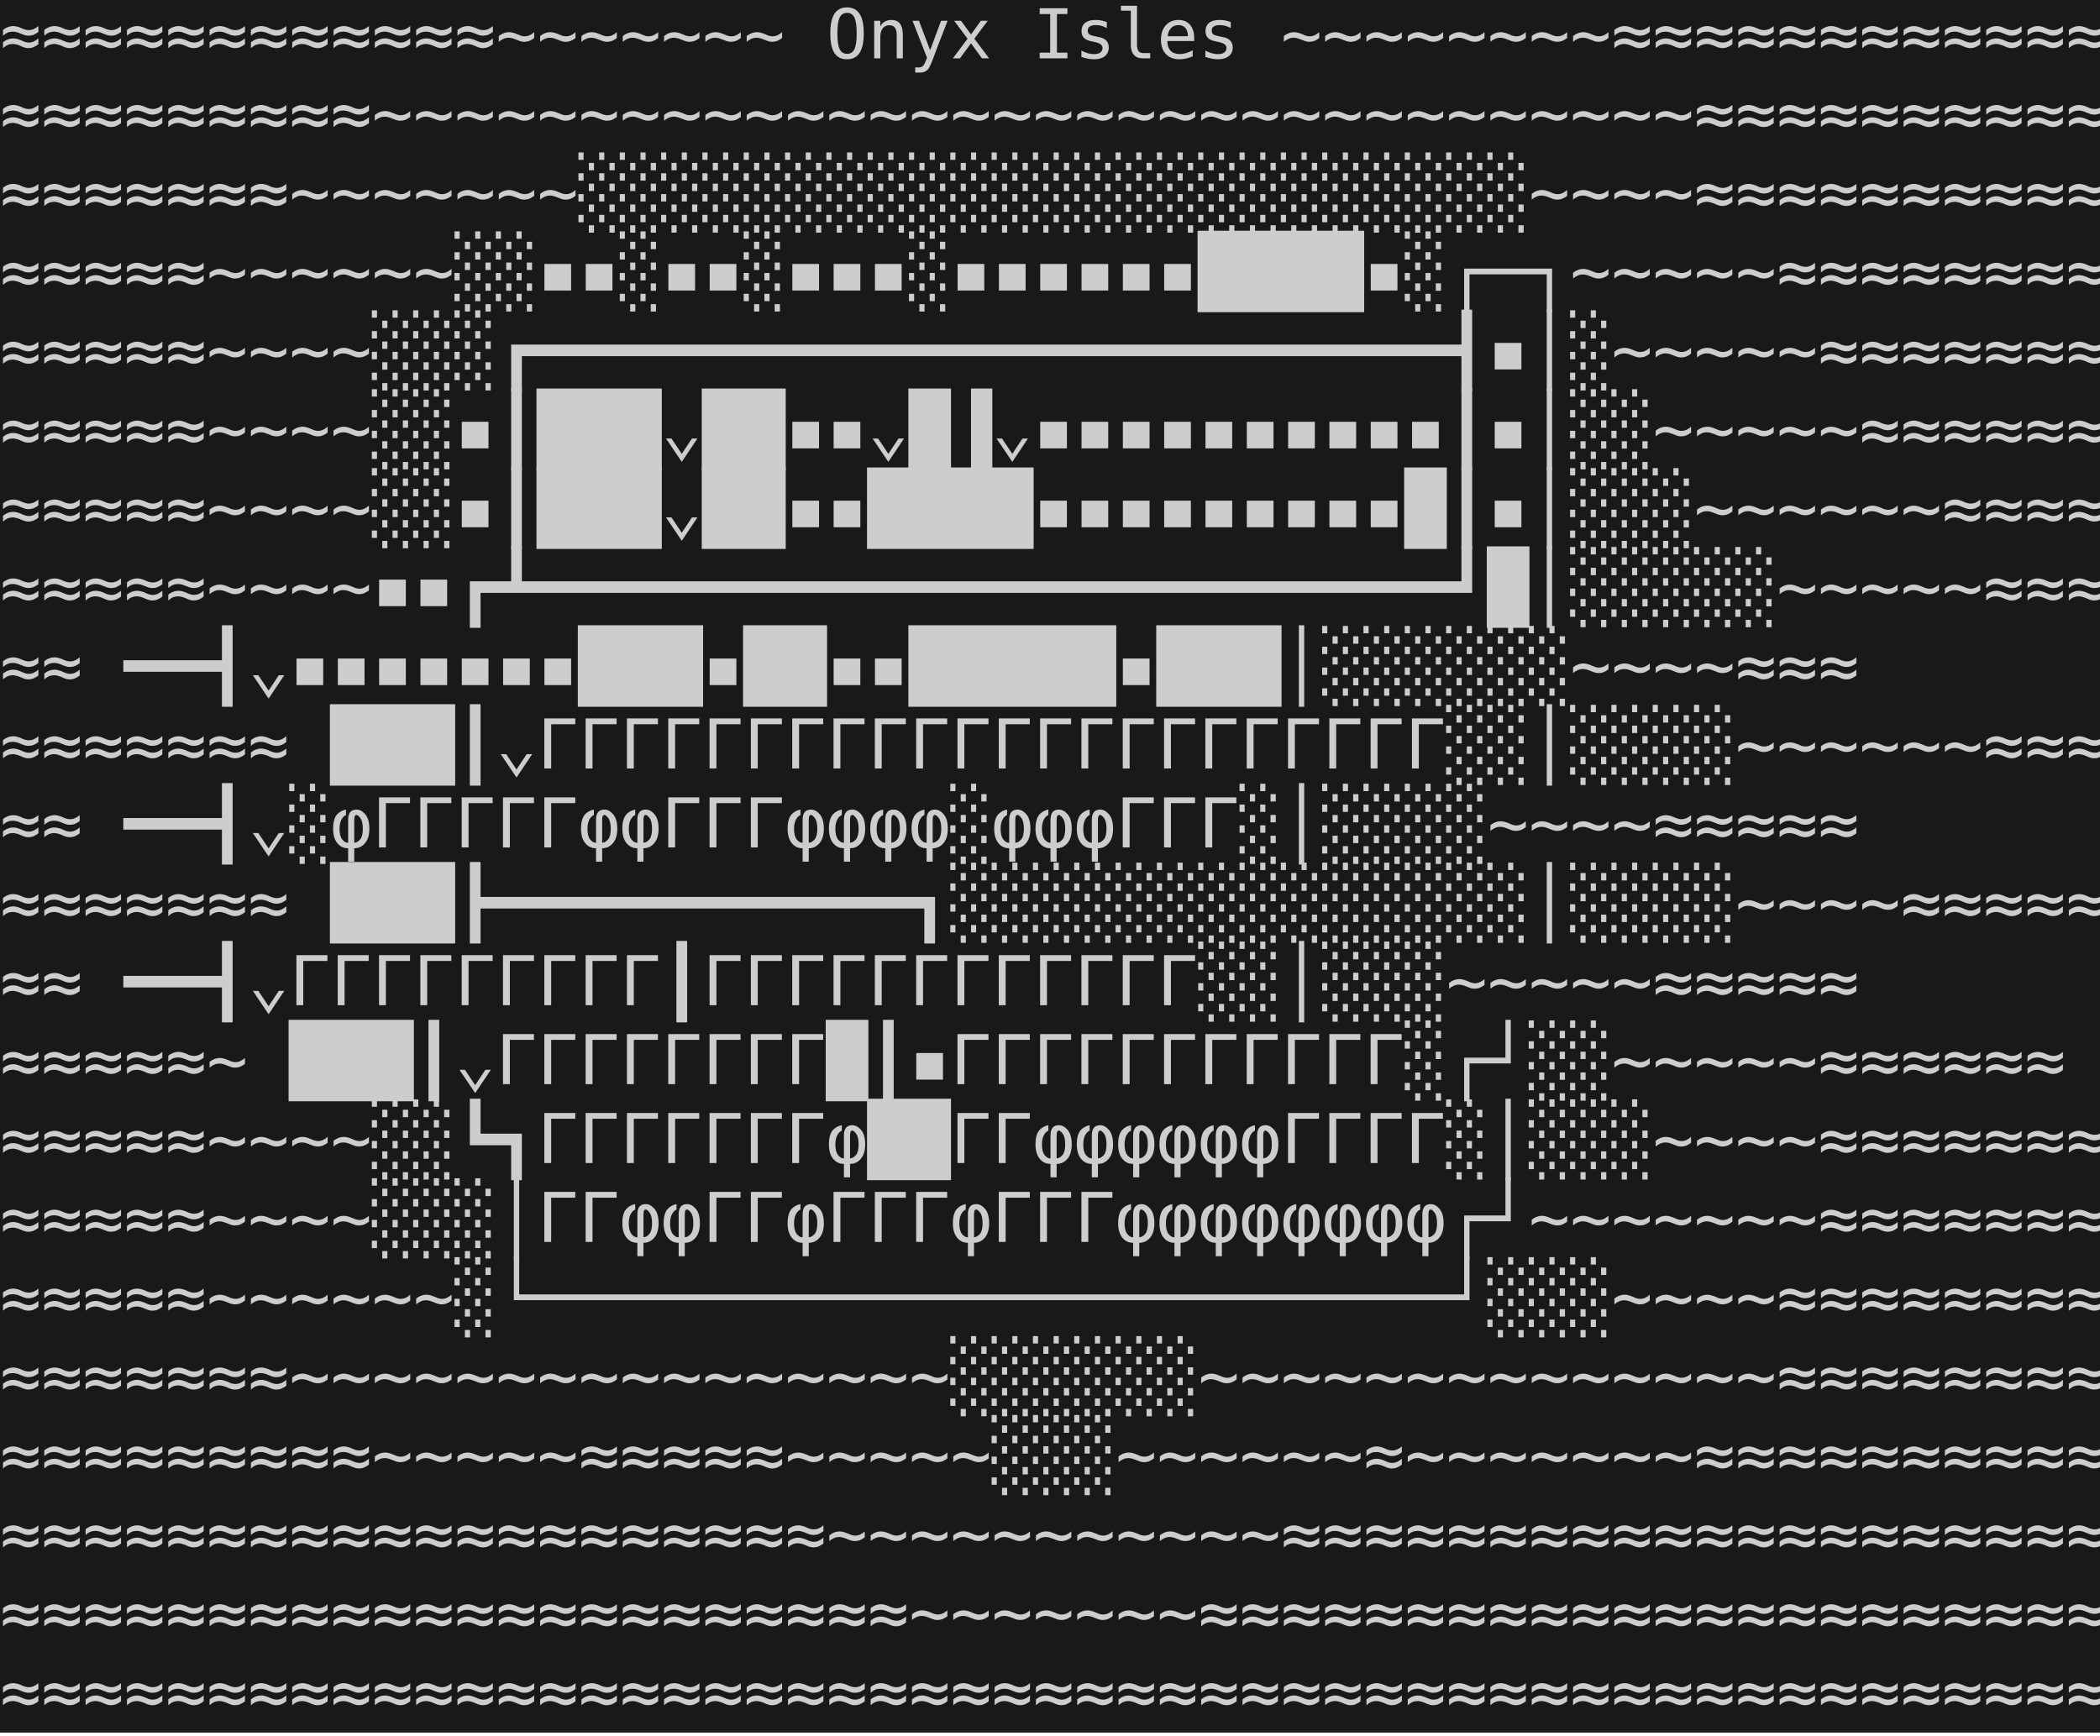
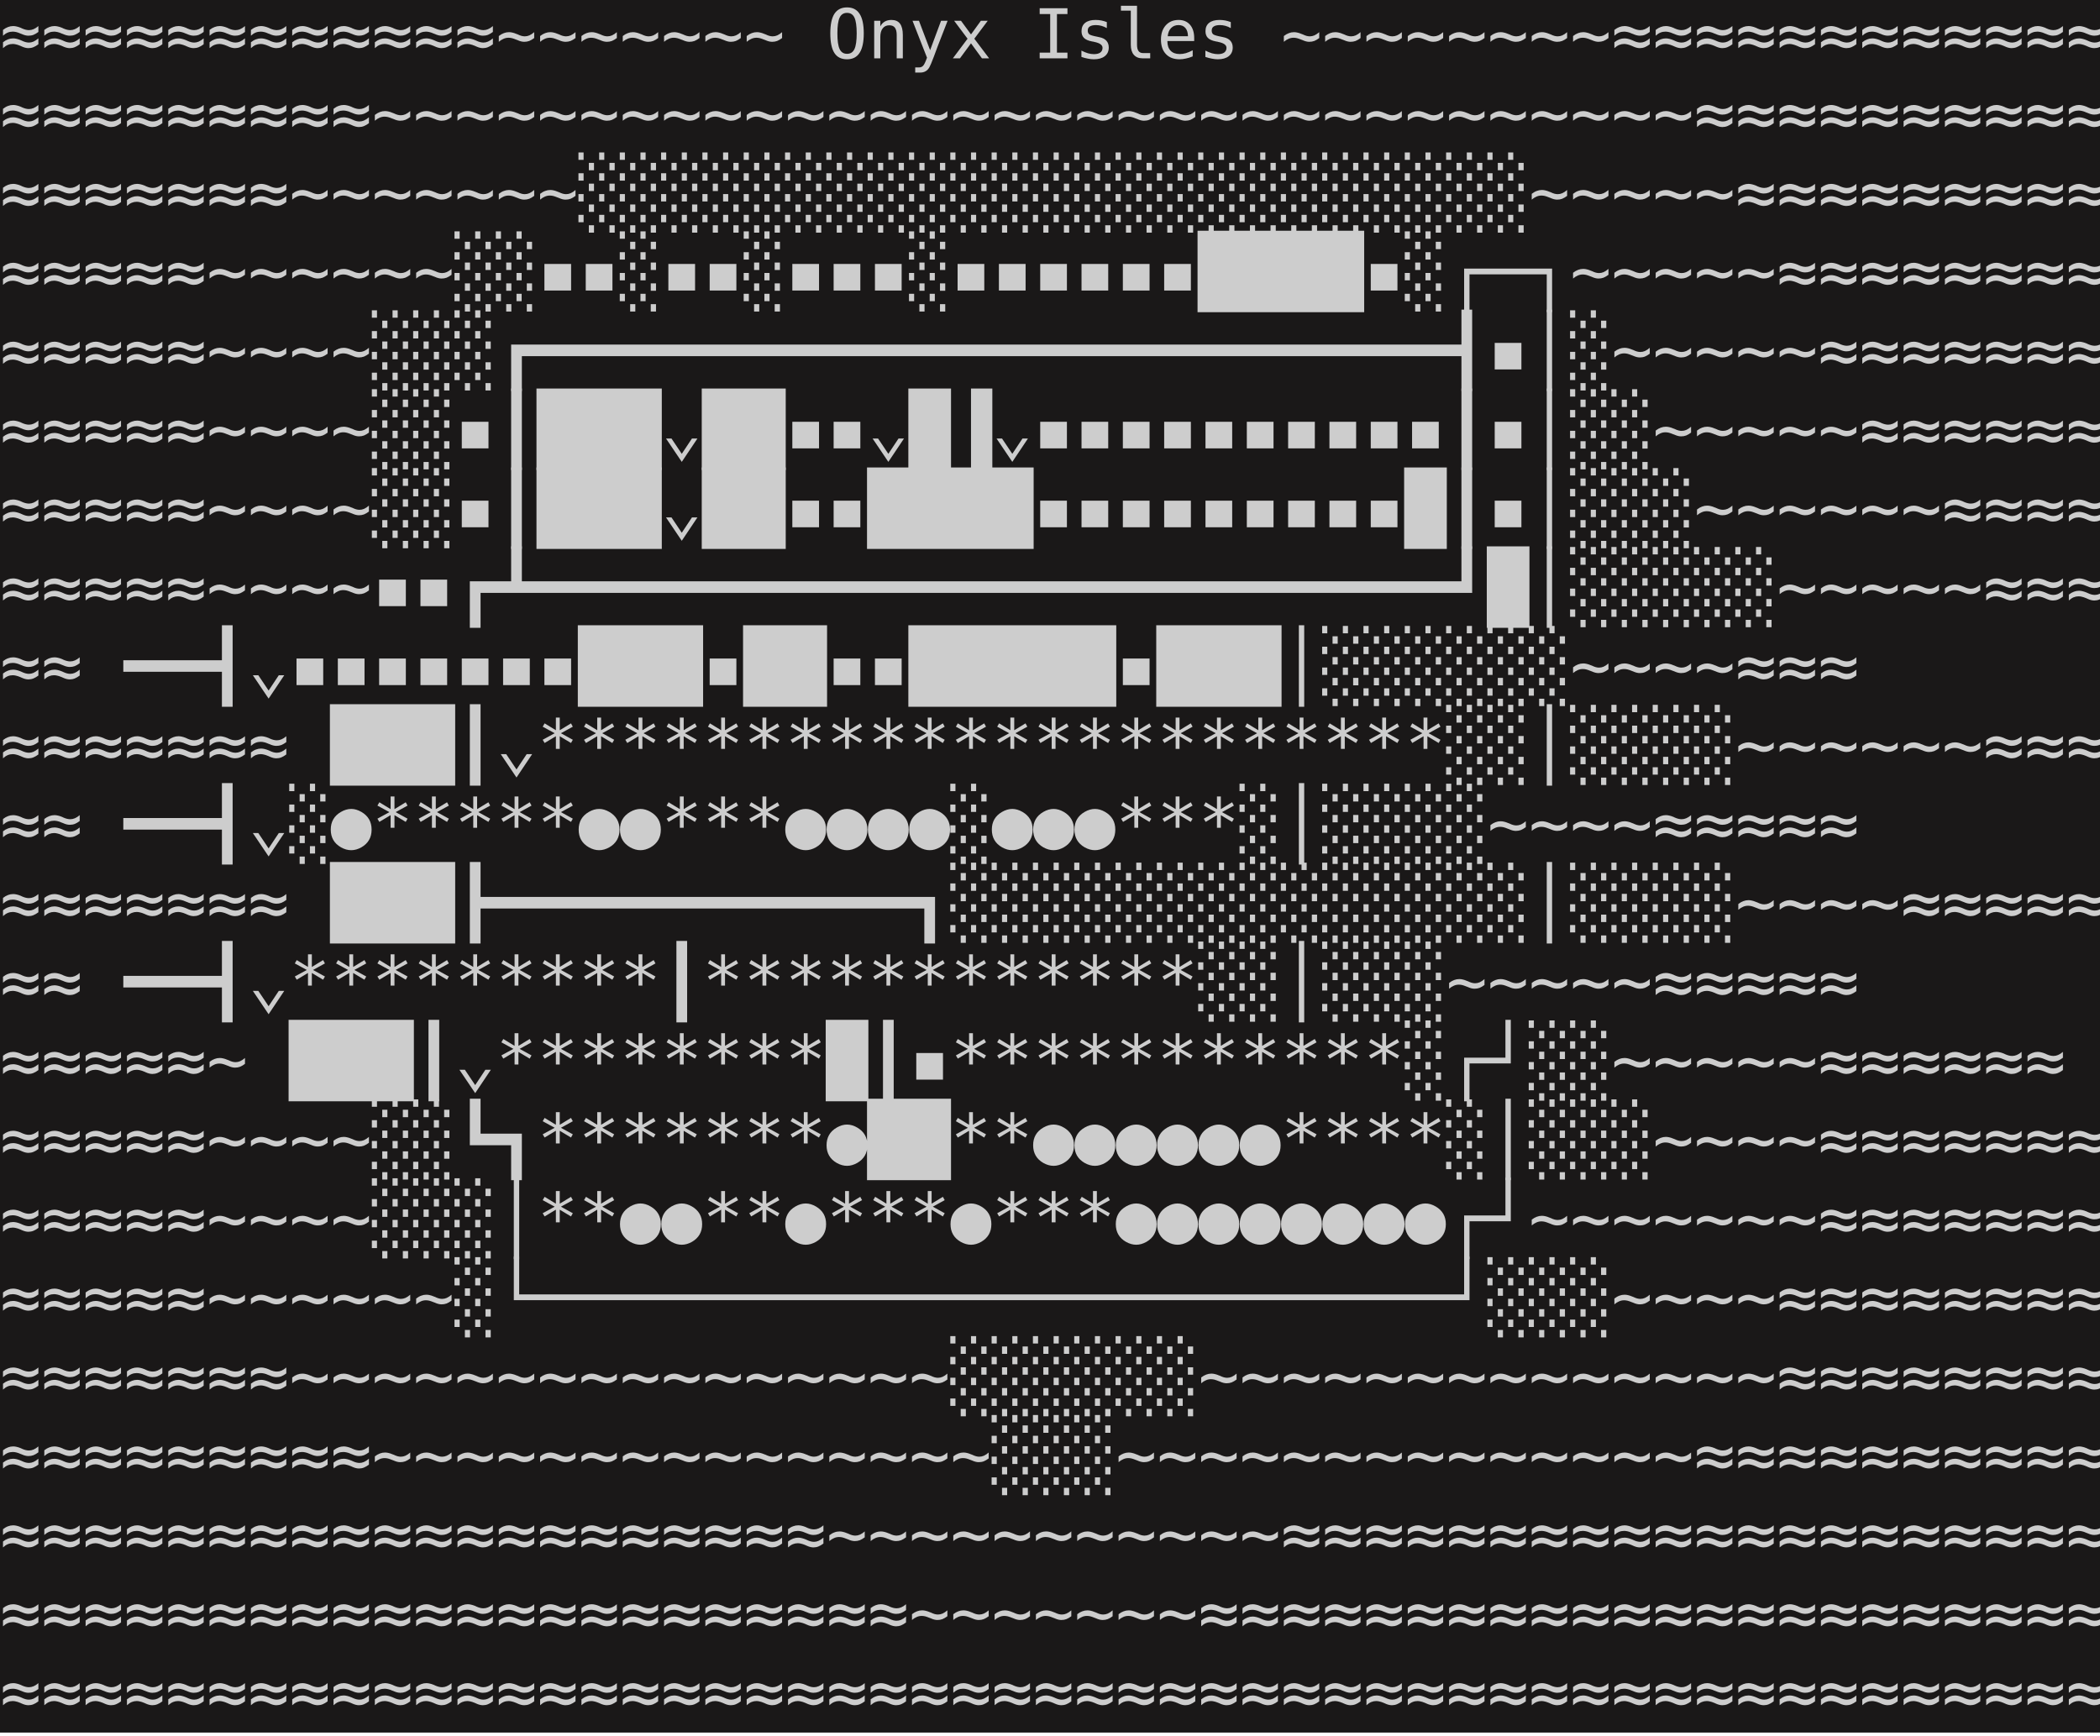
<svg xmlns="http://www.w3.org/2000/svg" version="1.1" width="306.0px" height="253.0px" viewBox="0 0 306.0 253.0" style="letter-spacing:0em;font-size:10px;font-family:'DejaVu Sans Mono';stroke:none">
  <text y="8.5" x="0.0" style="fill:#1a1818">███████████████████████████████████████████████████</text>
  <text y="20.0" x="0.0" style="fill:#1a1818">███████████████████████████████████████████████████</text>
  <text y="31.5" x="0.0" style="fill:#1a1818">███████████████████████████████████████████████████</text>
  <text y="43.0" x="0.0" style="fill:#1a1818">███████████████████████████████████████████████████</text>
  <text y="54.5" x="0.0" style="fill:#1a1818">███████████████████████████████████████████████████</text>
  <text y="66.0" x="0.0" style="fill:#1a1818">███████████████████████████████████████████████████</text>
  <text y="77.5" x="0.0" style="fill:#1a1818">███████████████████████████████████████████████████</text>
  <text y="89.0" x="0.0" style="fill:#1a1818">███████████████████████████████████████████████████</text>
  <text y="100.5" x="0.0" style="fill:#1a1818">███████████████████████████████████████████████████</text>
  <text y="112.0" x="0.0" style="fill:#1a1818">███████████████████████████████████████████████████</text>
  <text y="123.5" x="0.0" style="fill:#1a1818">███████████████████████████████████████████████████</text>
  <text y="135.0" x="0.0" style="fill:#1a1818">███████████████████████████████████████████████████</text>
  <text y="146.5" x="0.0" style="fill:#1a1818">███████████████████████████████████████████████████</text>
  <text y="158.0" x="0.0" style="fill:#1a1818">███████████████████████████████████████████████████</text>
  <text y="169.5" x="0.0" style="fill:#1a1818">███████████████████████████████████████████████████</text>
  <text y="181.0" x="0.0" style="fill:#1a1818">███████████████████████████████████████████████████</text>
  <text y="192.5" x="0.0" style="fill:#1a1818">███████████████████████████████████████████████████</text>
  <text y="204.0" x="0.0" style="fill:#1a1818">███████████████████████████████████████████████████</text>
  <text y="215.5" x="0.0" style="fill:#1a1818">███████████████████████████████████████████████████</text>
  <text y="227.0" x="0.0" style="fill:#1a1818">███████████████████████████████████████████████████</text>
  <text y="238.5" x="0.0" style="fill:#1a1818">███████████████████████████████████████████████████</text>
  <text y="250.0" x="0.0" style="fill:#1a1818">███████████████████████████████████████████████████</text>
  <text y="8.5" x="0.0" style="fill:#cdcdcd">≈≈≈≈≈≈≈≈≈≈≈≈~~~~~~~ Onyx Isles ~~~~~~~~≈≈≈≈≈≈≈≈≈≈≈≈</text>
  <text y="20.0" x="0.0" style="fill:#cdcdcd">≈≈≈≈≈≈≈≈≈~~~~~~~~~~~~~~~~~~~~~~~~~~~~~~~~≈≈≈≈≈≈≈≈≈≈</text>
-   <text y="31.5" x="0.0" style="fill:#cdcdcd">≈≈≈≈≈≈≈~~~~~~~░░░░░░░░░░░░░░░░░░░░░░░~~~~≈≈≈≈≈≈≈≈≈≈</text>
+   <text y="31.5" x="0.0" style="fill:#cdcdcd">≈≈≈≈≈≈≈~~~~~~~░░░░░░░░░░░░░░░░░░░░░░░~~~~~≈≈≈≈≈≈≈≈≈</text>
  <text y="43.0" x="0.0" style="fill:#cdcdcd">≈≈≈≈≈~~~~~~░░▪▪░▪▪░▪▪▪░▪▪▪▪▪▪████▪░┌─┐~~~~~≈≈≈≈≈≈≈≈</text>
  <text y="54.5" x="0.0" style="fill:#cdcdcd">≈≈≈≈≈~~~~░░░┏━━━━━━━━━━━━━━━━━━━━━━┫▪│░~~~~~≈≈≈≈≈≈≈</text>
  <text y="66.0" x="0.0" style="fill:#cdcdcd">≈≈≈≈≈~~~~░░▪┃███⌄██▪▪⌄█▐⌄▪▪▪▪▪▪▪▪▪▪┃▪│░░~~~~~≈≈≈≈≈≈</text>
  <text y="77.5" x="0.0" style="fill:#cdcdcd">≈≈≈≈≈~~~~░░▪┃███⌄██▪▪████▪▪▪▪▪▪▪▪▪█┃▪│░░░~~~~~~≈≈≈≈</text>
  <text y="89.0" x="0.0" style="fill:#cdcdcd">≈≈≈≈≈~~~~▪▪┏┻━━━━━━━━━━━━━━━━━━━━━━┛█│░░░░░~~~~~≈≈≈</text>
  <text y="100.5" x="0.0" style="fill:#cdcdcd">≈≈       ━━┫⌄▪▪▪▪▪▪▪███▪██▪▪█████▪███│░░░░░░~~~~≈≈≈</text>
-   <text y="112.0" x="0.0" style="fill:#cdcdcd">≈≈≈≈≈≈≈ ███┃⌄ΓΓΓΓΓΓΓΓΓΓΓΓΓΓΓΓΓΓΓΓΓΓ░░│░░░░~~~~~~≈≈≈</text>
-   <text y="123.5" x="0.0" style="fill:#cdcdcd">≈≈       ━━┫⌄░φΓΓΓΓΓφφΓΓΓφφφφ░φφφΓΓΓ░│░░░░~~~~≈≈≈≈≈</text>
+   <text y="112.0" x="0.0" style="fill:#cdcdcd">≈≈≈≈≈≈≈ ███┃⌄**********************░░│░░░░~~~~~~≈≈≈</text>
+   <text y="123.5" x="0.0" style="fill:#cdcdcd">≈≈       ━━┫⌄░●*****●●***●●●●░●●●***░│░░░░~~~~≈≈≈≈≈</text>
  <text y="135.0" x="0.0" style="fill:#cdcdcd">≈≈≈≈≈≈≈ ███┣━━━━━━━━━━┓░░░░░░░░░░░░░░│░░░░~~~~≈≈≈≈≈</text>
-   <text y="146.5" x="0.0" style="fill:#cdcdcd">≈≈       ━━┫⌄ΓΓΓΓΓΓΓΓΓ┃ΓΓΓΓΓΓΓΓΓΓΓΓ░░│░░░~~~~~≈≈≈≈≈</text>
-   <text y="158.0" x="0.0" style="fill:#cdcdcd">≈≈≈≈≈~  ███┃⌄ΓΓΓΓΓΓΓΓ█┃▪ΓΓΓΓΓΓΓΓΓΓΓ░┌┘░░~~~~~≈≈≈≈≈≈</text>
-   <text y="169.5" x="0.0" style="fill:#cdcdcd">≈≈≈≈≈~~~~░░┗┓ΓΓΓΓΓΓΓφ██ΓΓφφφφφφΓΓΓΓ░│░░░~~~~≈≈≈≈≈≈≈</text>
-   <text y="181.0" x="0.0" style="fill:#cdcdcd">≈≈≈≈≈~~~~░░░│ΓΓφφΓΓφΓΓΓφΓΓΓφφφφφφφφ┌┘~~~~~~~≈≈≈≈≈≈≈</text>
+   <text y="146.5" x="0.0" style="fill:#cdcdcd">≈≈       ━━┫⌄*********┃************░░│░░░~~~~~≈≈≈≈≈</text>
+   <text y="158.0" x="0.0" style="fill:#cdcdcd">≈≈≈≈≈~  ███┃⌄********█┃▪***********░┌┘░░~~~~~≈≈≈≈≈≈</text>
+   <text y="169.5" x="0.0" style="fill:#cdcdcd">≈≈≈≈≈~~~~░░┗┓*******●██**●●●●●●****░│░░░~~~~≈≈≈≈≈≈≈</text>
+   <text y="181.0" x="0.0" style="fill:#cdcdcd">≈≈≈≈≈~~~~░░░│**●●**●***●***●●●●●●●●┌┘~~~~~~~≈≈≈≈≈≈≈</text>
  <text y="192.5" x="0.0" style="fill:#cdcdcd">≈≈≈≈≈~~~~~~░└──────────────────────┘░░░~~~~≈≈≈≈≈≈≈≈</text>
  <text y="204.0" x="0.0" style="fill:#cdcdcd">≈≈≈≈≈≈≈~~~~~~~~~~~~~~~~░░░░░░~~~~~~~~~~~~~~≈≈≈≈≈≈≈≈</text>
-   <text y="215.5" x="0.0" style="fill:#cdcdcd">≈≈≈≈≈≈≈≈≈~~~~~≈≈≈≈≈~~~~~░░░~~~~~~≈~~~~~~~≈≈≈≈≈≈≈≈≈≈</text>
+   <text y="215.5" x="0.0" style="fill:#cdcdcd">≈≈≈≈≈≈≈≈≈~~~~~~~~~~~~~~~░░░~~~~~~~~~~~~~~≈≈≈≈≈≈≈≈≈≈</text>
  <text y="227.0" x="0.0" style="fill:#cdcdcd">≈≈≈≈≈≈≈≈≈≈≈≈≈≈≈≈≈≈≈≈~~~~~~~~~~~≈≈≈≈≈≈≈≈≈≈≈≈≈≈≈≈≈≈≈≈</text>
  <text y="238.5" x="0.0" style="fill:#cdcdcd">≈≈≈≈≈≈≈≈≈≈≈≈≈≈≈≈≈≈≈≈≈≈~~~~~~~≈≈≈≈≈≈≈≈≈≈≈≈≈≈≈≈≈≈≈≈≈≈</text>
  <text y="250.0" x="0.0" style="fill:#cdcdcd">≈≈≈≈≈≈≈≈≈≈≈≈≈≈≈≈≈≈≈≈≈≈≈≈≈≈≈≈≈≈≈≈≈≈≈≈≈≈≈≈≈≈≈≈≈≈≈≈≈≈≈</text>
</svg>
